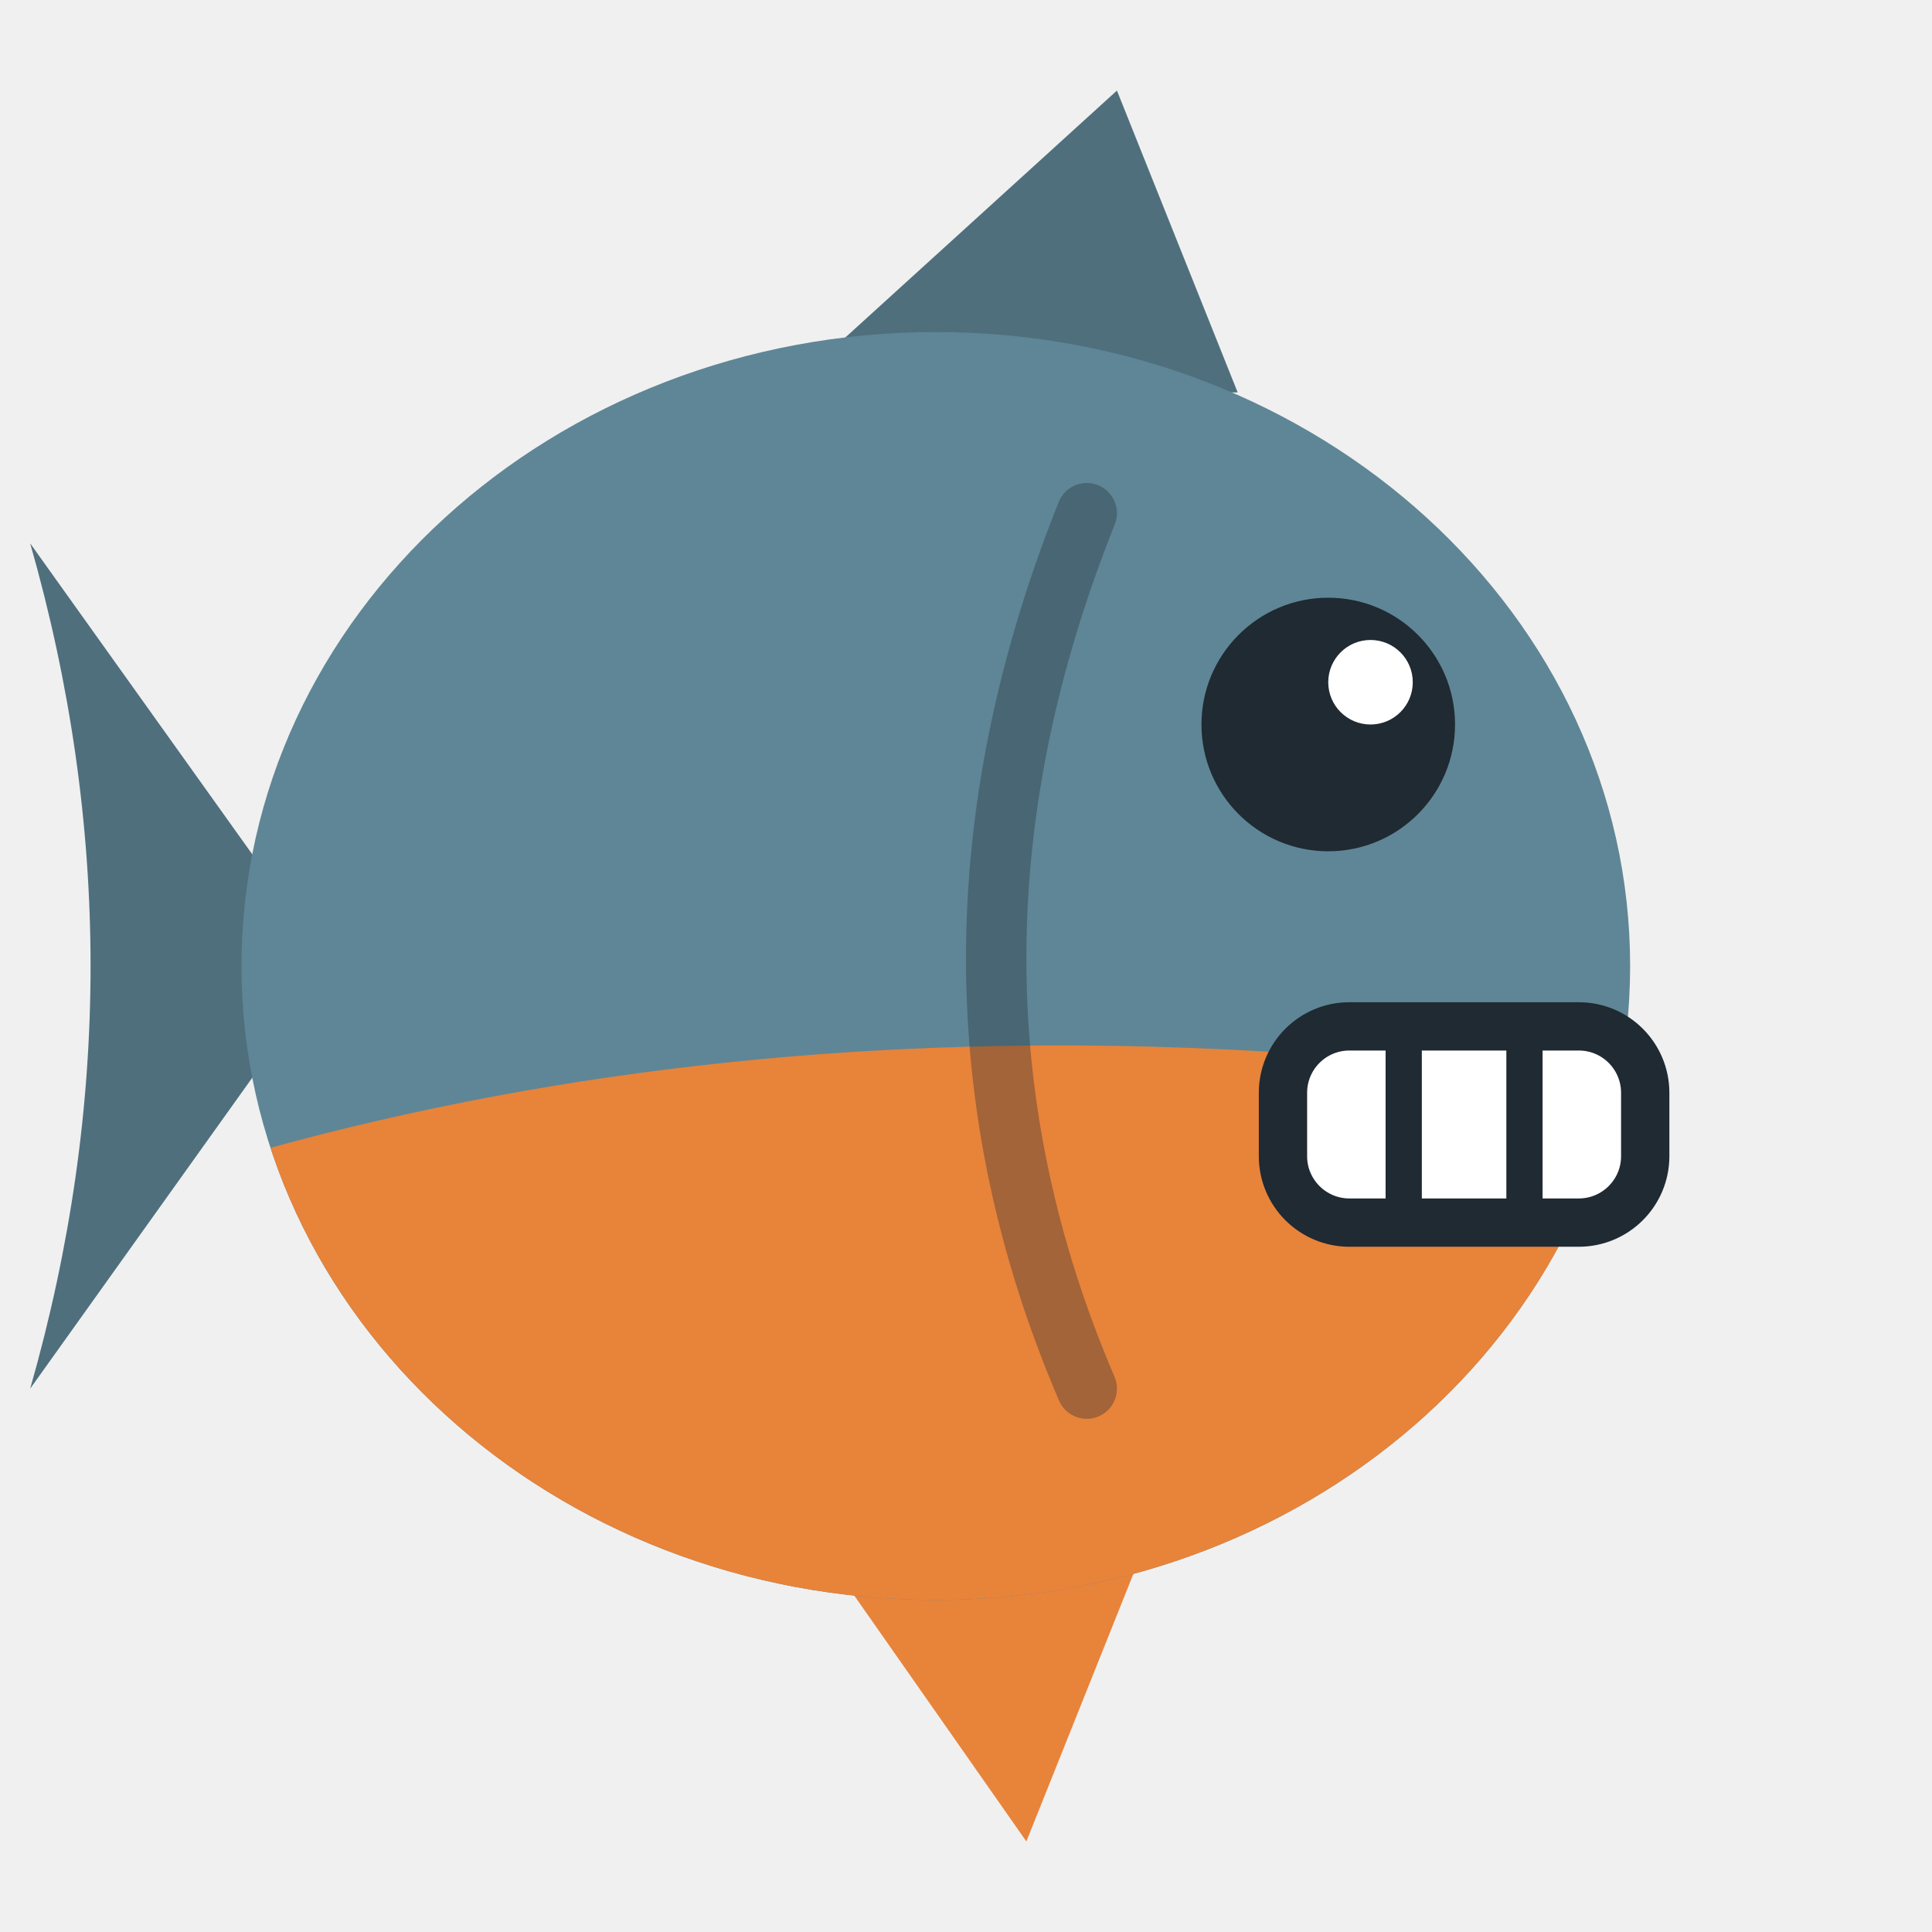
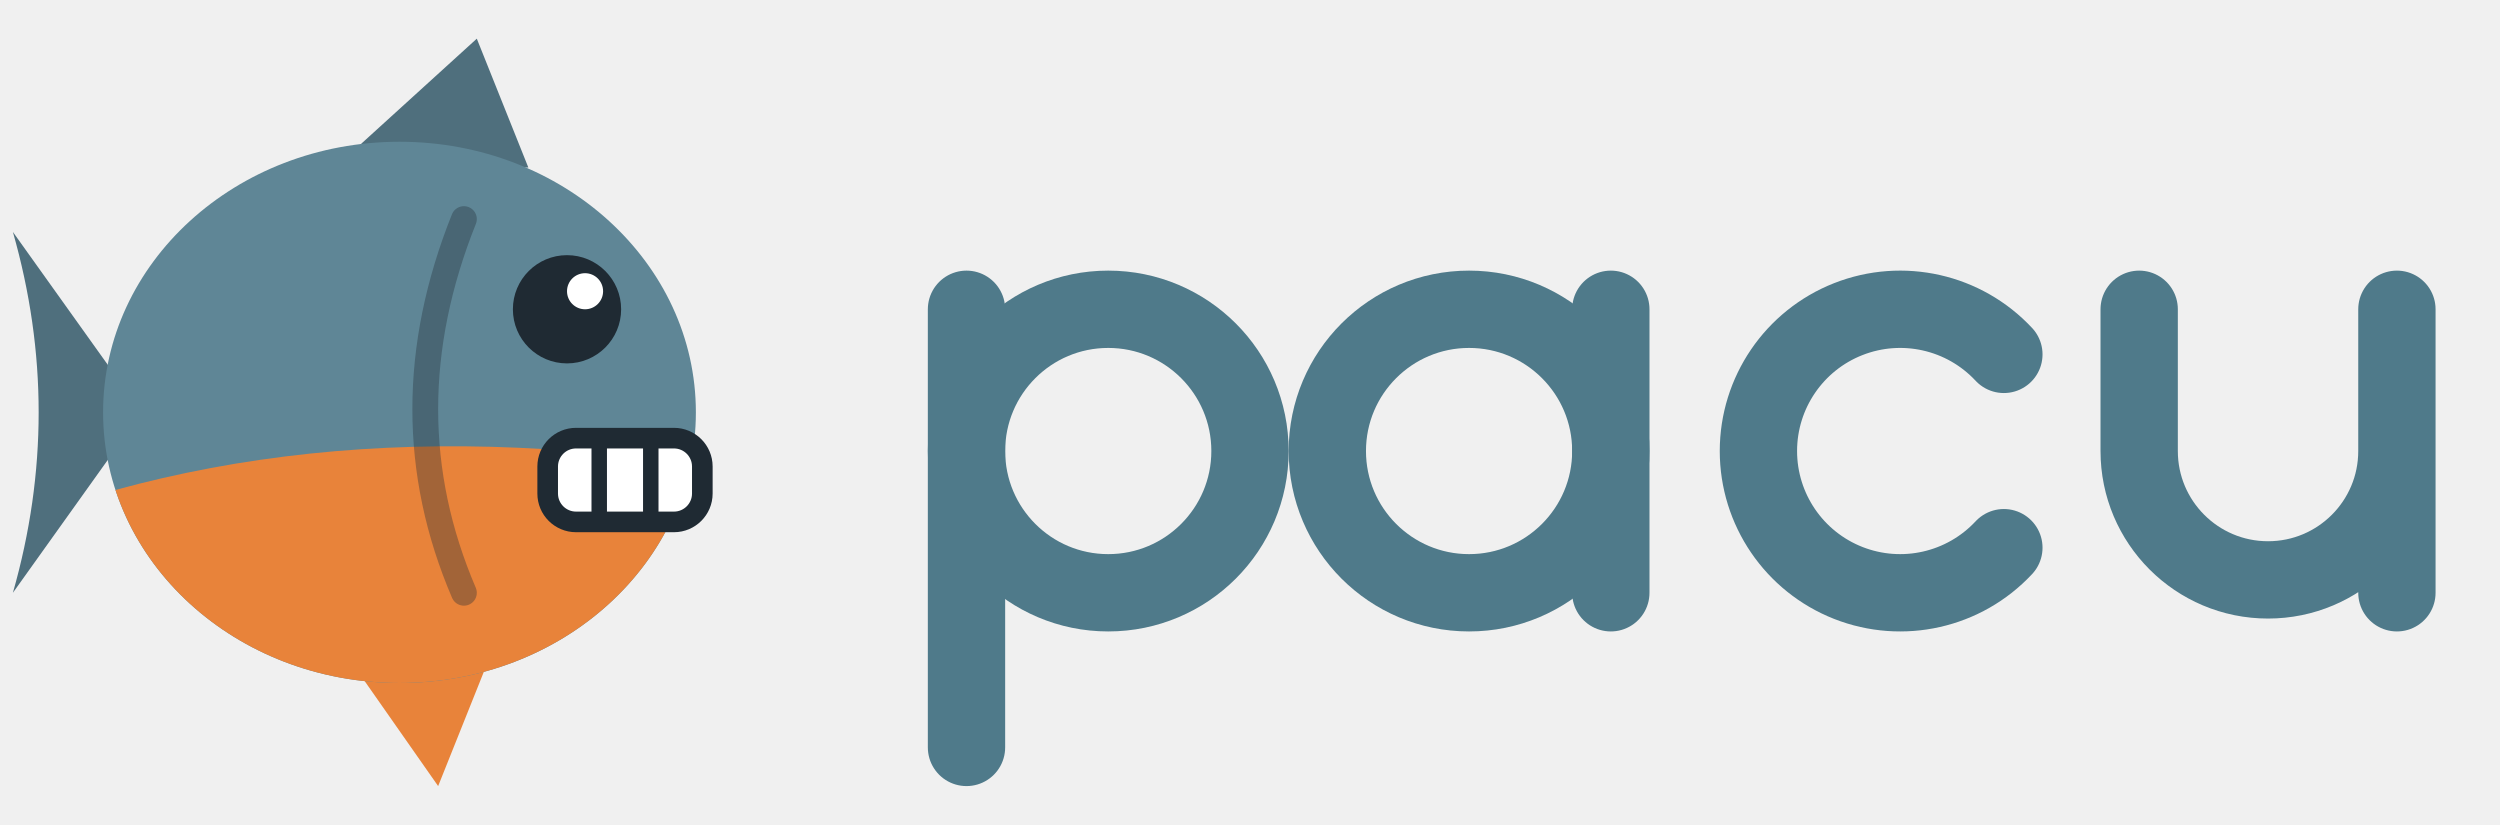
- <svg xmlns="http://www.w3.org/2000/svg" viewBox="0 0 64 64" width="64" height="64" role="img" aria-labelledby="t">
+ <svg xmlns="http://www.w3.org/2000/svg" viewBox="0 0 194 64" width="194" height="64" role="img" aria-labelledby="t">
  <defs>
    <clipPath id="body">
      <ellipse cx="31" cy="32" rx="23" ry="21" />
    </clipPath>
  </defs>
  <path d="M26 13 L37 3 L41 13 Z" fill="#4F6F7D" />
  <path d="M27 51 L34 61 L38 51 Z" fill="#E8833A" />
  <path d="M11 32 L1 18 Q5 32 1 46 Z" fill="#4F6F7D" />
  <ellipse cx="31" cy="32" rx="23" ry="21" fill="#5F8696" />
  <path d="M0 41 Q28 30 64 38 L64 64 L0 64 Z" fill="#E8833A" clip-path="url(#body)" />
  <path d="M36 17 Q30 32 36 46" fill="none" stroke="#1F2A33" stroke-width="2" stroke-linecap="round" opacity=".35" />
  <circle cx="44" cy="24" r="4.2" fill="#1F2A33" />
  <circle cx="45.4" cy="22.6" r="1.4" fill="#FFFFFF" />
  <rect x="42.5" y="34" width="12" height="6.5" rx="2.2" fill="#FFFFFF" stroke="#1F2A33" stroke-width="1.6" />
  <path d="M46.5 34 V40.5 M50.5 34 V40.5" stroke="#1F2A33" stroke-width="1.2" />
+   <g fill="none" stroke="#4F7A8A" stroke-width="6" stroke-linecap="round" stroke-linejoin="round">
+     <path d="M75 24 V58" />
+     <circle cx="86" cy="35" r="11" />
+     <circle cx="114" cy="35" r="11" />
+     <path d="M125 24 V46" />
+     <path d="M155.5 27.5 A11 11 0 1 0 155.5 42.5" />
+     <path d="M166 24 V35 A10 10 0 0 0 186 35 M186 24 V46" />
+   </g>
</svg>
